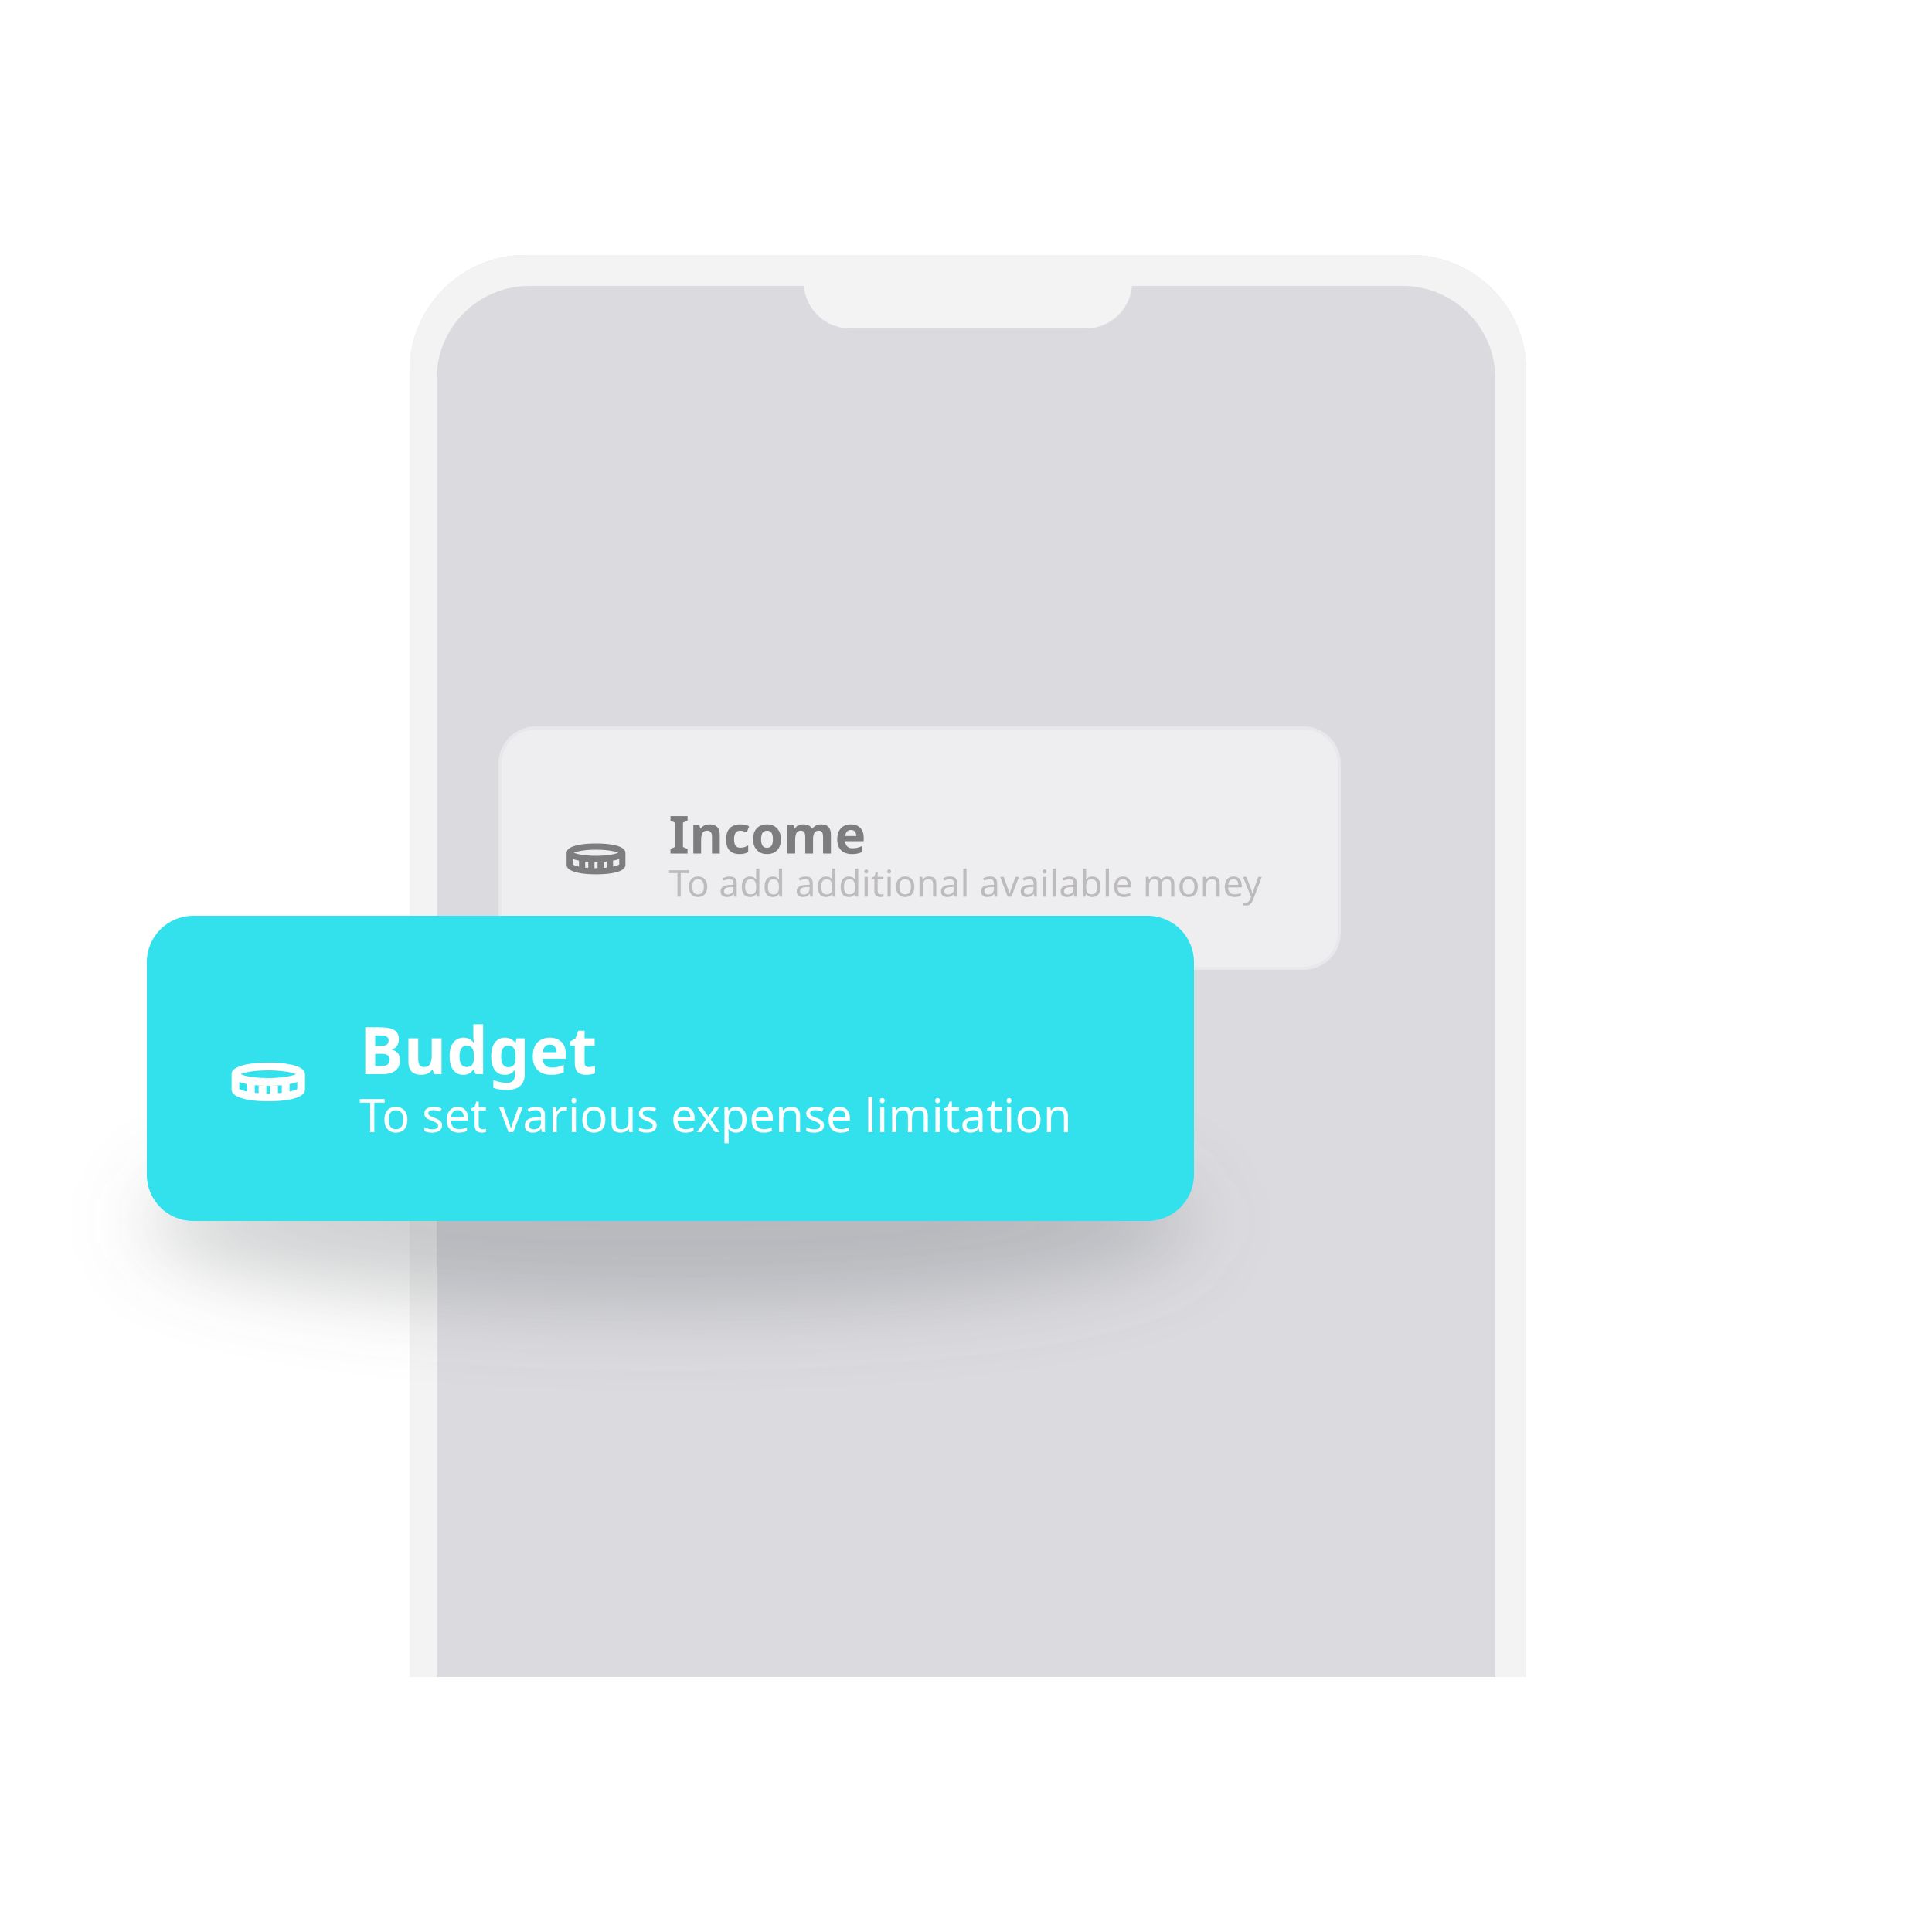
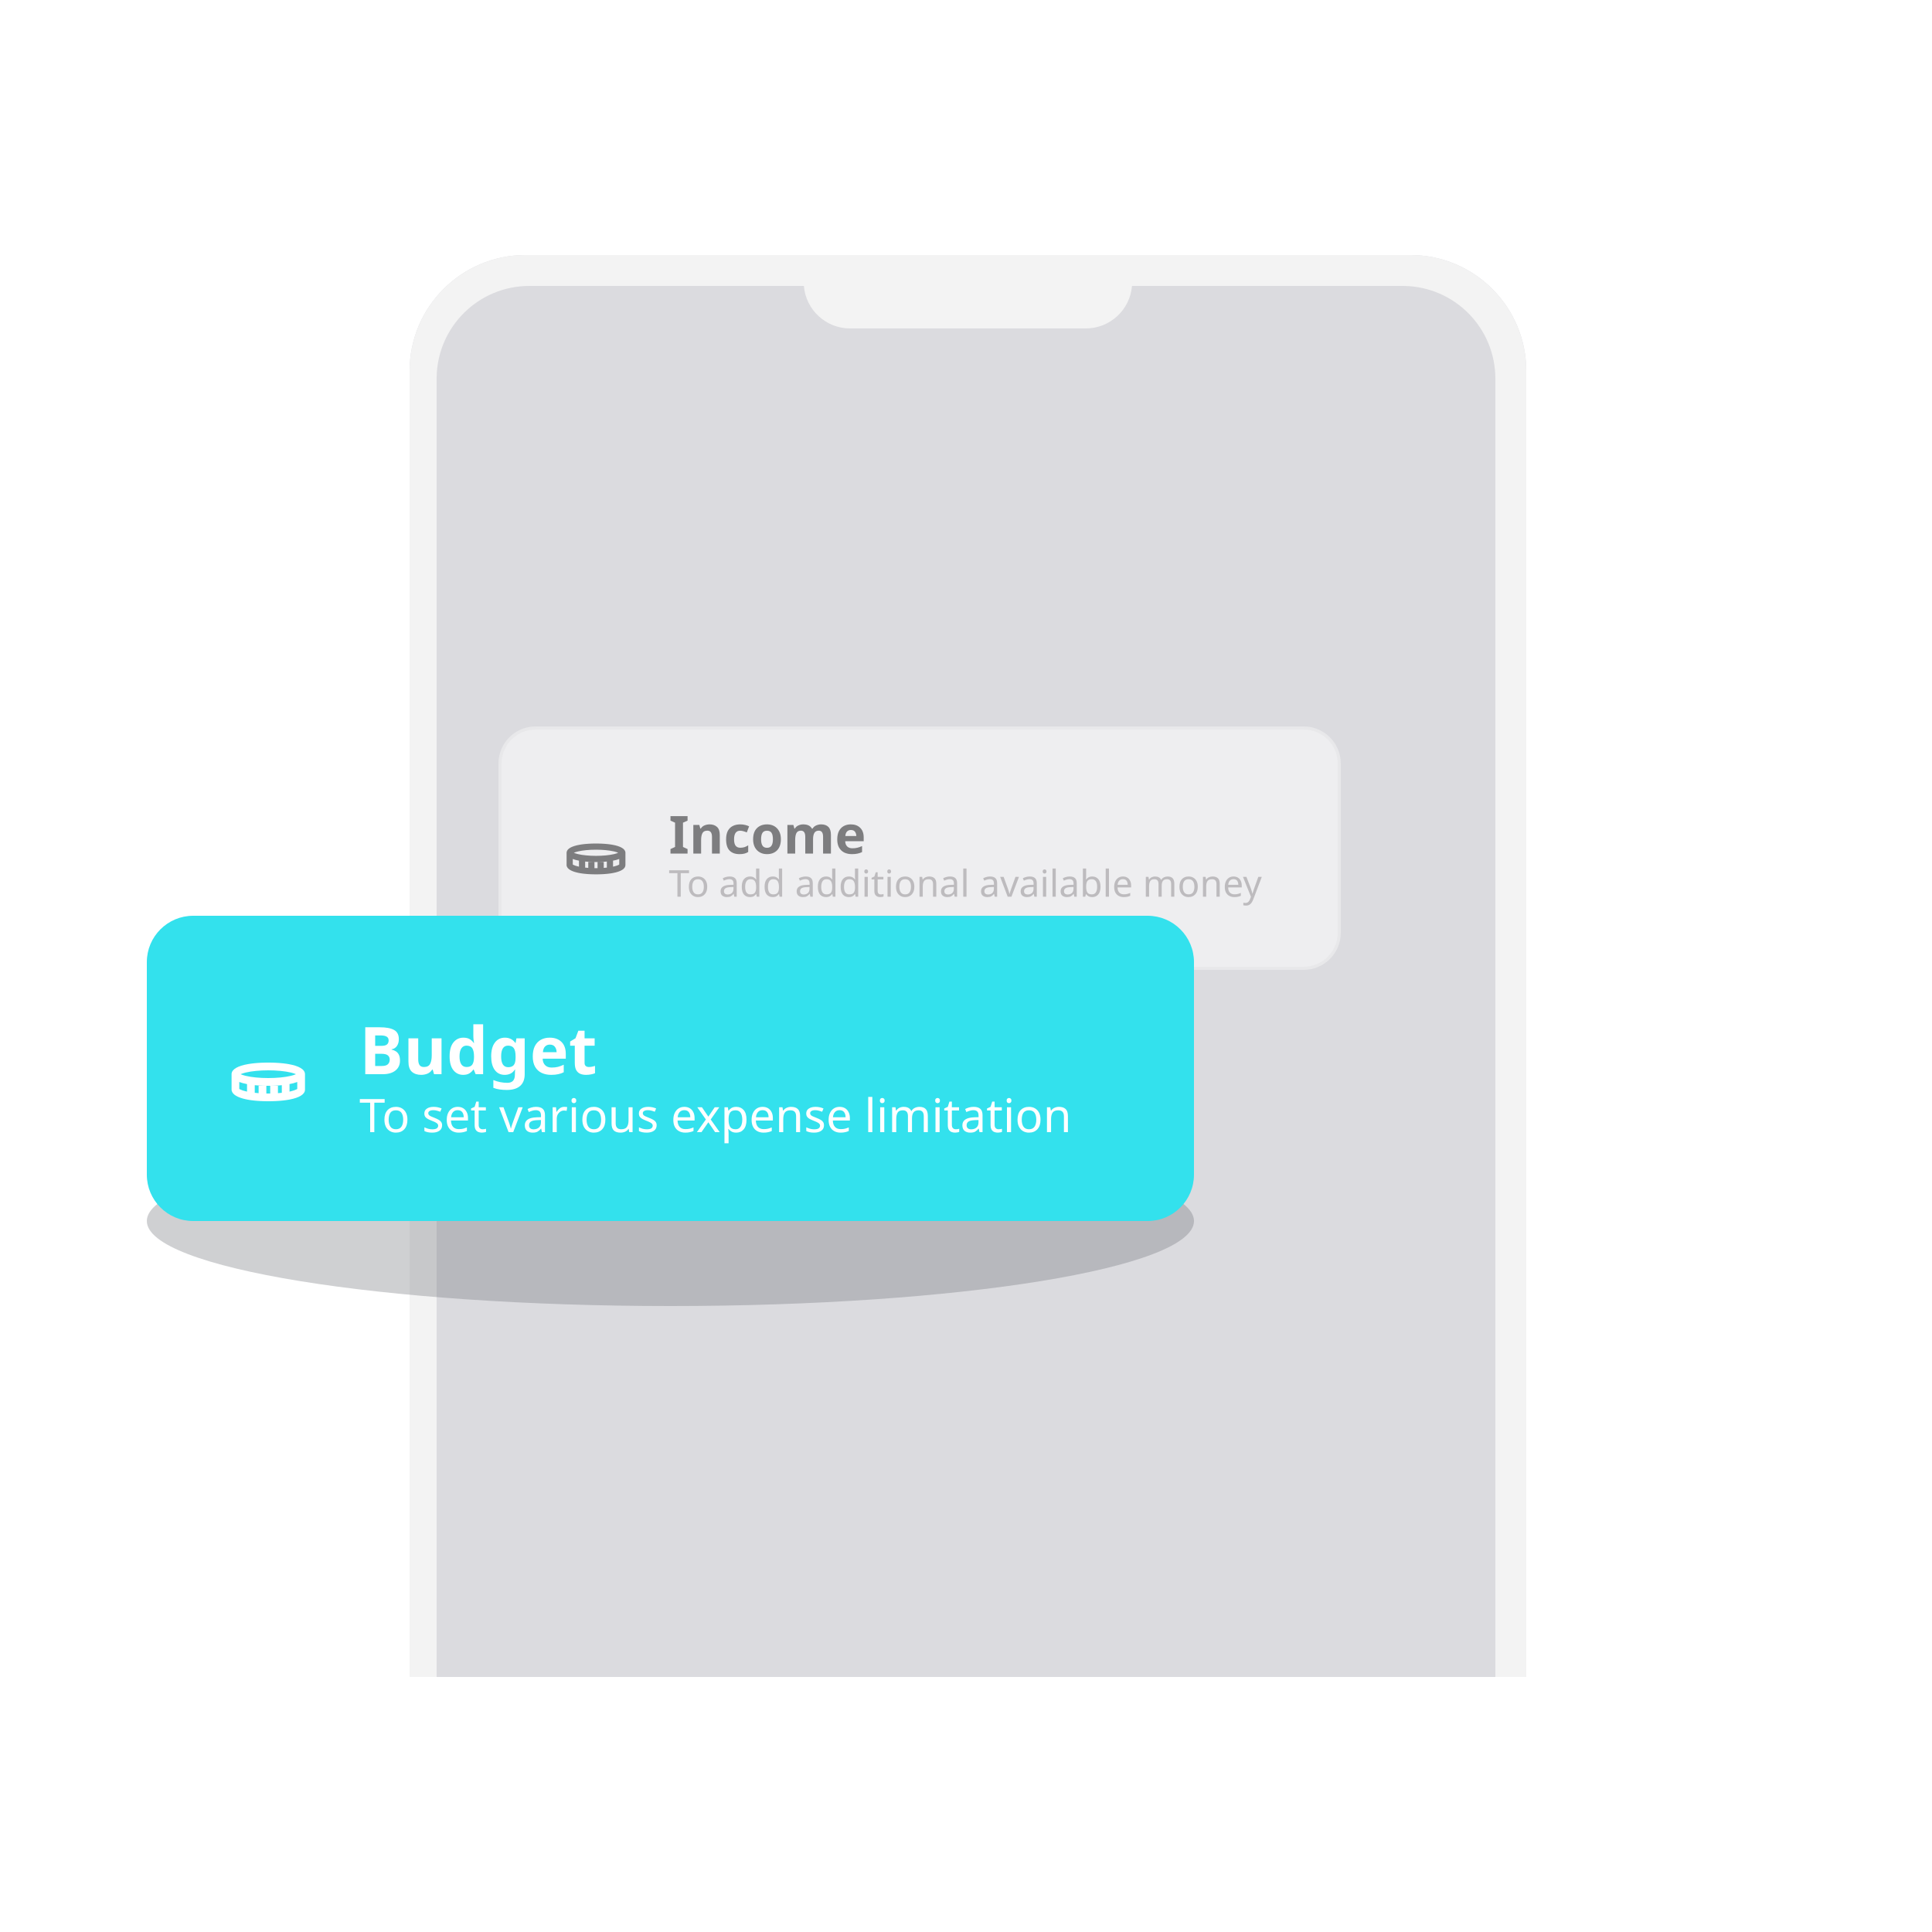
<svg xmlns="http://www.w3.org/2000/svg" width="500px" height="500px" viewBox="0 0 500 500" version="1.1">
  <defs>
-     <filter x="-11.1%" y="-68.2%" width="122.1%" height="236.4%" filterUnits="objectBoundingBox" id="filter-1">
+     <filter x="-11.1%" y="-68.2%" width="122.1%" height="236.4%" filterUnits="objectBoundingBox">
      <feGaussianBlur stdDeviation="10" in="SourceGraphic" />
    </filter>
  </defs>
  <g id="Research-what-2" stroke="none" stroke-width="1" fill="none" fill-rule="evenodd">
    <rect fill="#FFFFFF" x="0" y="0" width="500" height="500" />
    <g id="Background" transform="translate(106, 66)">
-       <path d="M30,0 L259,0 C275.569,-3.04359188e-15 289,13.431 289,30 L289,368 L289,368 L0,368 L0,30 C-2.02906125e-15,13.431 13.431,3.04359188e-15 30,0 Z" id="Rectangle" fill="#DBDBDF" />
+       <path d="M30,0 L259,0 C275.569,-3.04359188e-15 289,13.431 289,30 L289,368 L289,368 L0,368 L0,30 C-2.02906125e-15,13.431 13.431,3.04359188e-15 30,0 Z" fill="#DBDBDF" />
      <path d="M259,0 C275.569,-3.04359188e-15 289,13.431 289,30 L289,368 L281,368 L281,32 C281,18.878 270.469,8.215 257.397,8.003 L257,8 L186.959,8 C186.451,14.16 181.291,19 175,19 L114,19 C107.709,19 102.549,14.16 102.041,8 L31,8 C17.878,8 7.215,18.531 7.003,31.603 L7,32 L7,368 L0,368 L0,30 C-2.02906125e-15,13.431 13.431,3.04359188e-15 30,0 L259,0 Z" id="Combined-Shape" fill="#F3F3F3" />
    </g>
    <g id="Group" transform="translate(129, 188)" opacity="0.522">
      <g id="Nav/-Quick-add">
-         <path d="M208.4,0.4 C210.941,0.4 213.241,1.43 214.905,3.095 C216.57,4.759 217.6,7.059 217.6,9.6 L217.6,9.6 L217.6,53.4 C217.6,55.941 216.57,58.241 214.905,59.905 C213.241,61.57 210.941,62.6 208.4,62.6 L208.4,62.6 L9.6,62.6 C7.059,62.6 4.759,61.57 3.095,59.905 C1.43,58.241 0.4,55.941 0.4,53.4 L0.4,53.4 L0.4,9.6 C0.4,7.059 1.43,4.759 3.095,3.095 C4.759,1.43 7.059,0.4 9.6,0.4 L9.6,0.4 Z" id="Rectangle" stroke="#F3F3F3" stroke-width="0.8" fill="#FFFFFF" />
+         <path d="M208.4,0.4 C210.941,0.4 213.241,1.43 214.905,3.095 C216.57,4.759 217.6,7.059 217.6,9.6 L217.6,9.6 L217.6,53.4 C217.6,55.941 216.57,58.241 214.905,59.905 C213.241,61.57 210.941,62.6 208.4,62.6 L208.4,62.6 L9.6,62.6 C7.059,62.6 4.759,61.57 3.095,59.905 C1.43,58.241 0.4,55.941 0.4,53.4 L0.4,53.4 L0.4,9.6 C0.4,7.059 1.43,4.759 3.095,3.095 C4.759,1.43 7.059,0.4 9.6,0.4 L9.6,0.4 Z" stroke="#F3F3F3" stroke-width="0.8" fill="#FFFFFF" />
        <g id="Icon/-Color/-Color" transform="translate(15.22794, 23.92405)">
-           <rect id="Rectangle" fill-opacity="0" fill="#FFFFFF" x="0" y="0" width="19.235" height="19.139" />
+           <rect fill-opacity="0" fill="#FFFFFF" x="0" y="0" width="19.235" height="19.139" />
          <path d="M10.018,6.38 L10.542,6.384 C10.715,6.386 10.886,6.39 11.055,6.395 L11.055,6.395 L11.555,6.415 L12.043,6.442 L12.516,6.477 L12.975,6.52 C13.05,6.527 13.124,6.536 13.198,6.544 L13.198,6.544 L13.632,6.599 C13.703,6.609 13.774,6.619 13.843,6.629 L13.843,6.629 L14.252,6.696 C16.314,7.061 17.632,7.746 17.632,8.772 L17.632,8.772 L17.632,11.962 C17.632,12.947 16.418,13.618 14.496,13.993 L14.252,14.038 L13.843,14.105 L13.632,14.135 L13.417,14.164 L12.975,14.215 L12.516,14.257 L12.043,14.292 L11.555,14.32 L11.431,14.325 L11.307,14.33 L10.8,14.346 L10.671,14.348 L10.542,14.351 L10.018,14.354 L9.883,14.354 L9.749,14.353 L9.218,14.345 L9.087,14.342 L8.957,14.338 L8.445,14.317 L8.319,14.311 L8.194,14.304 L7.702,14.27 L7.462,14.25 L6.994,14.204 L6.543,14.15 L6.109,14.087 L5.899,14.052 L5.694,14.015 L5.299,13.934 C3.713,13.585 2.654,13.015 2.438,12.21 L2.411,12.081 L2.404,11.962 L2.404,8.772 L2.411,8.651 C2.511,7.692 3.805,7.046 5.785,6.696 L5.785,6.696 L6.193,6.629 C6.333,6.608 6.475,6.589 6.619,6.57 L6.619,6.57 L7.062,6.52 L7.521,6.477 L7.994,6.442 L8.482,6.415 L8.482,6.415 L8.73,6.404 L9.237,6.388 C9.322,6.387 9.408,6.385 9.495,6.384 L9.495,6.384 L10.018,6.38 Z M12.823,11.038 L12.516,11.068 L12.043,11.103 L11.555,11.13 C11.473,11.134 11.39,11.137 11.307,11.14 L11.307,11.14 L10.8,11.156 L10.8,11.156 L10.542,11.161 L10.018,11.165 L9.495,11.161 C9.322,11.158 9.151,11.154 8.982,11.149 L8.982,11.149 L8.482,11.13 L7.994,11.103 L7.521,11.068 L7.212,11.038 L7.212,12.614 C7.472,12.642 7.739,12.667 8.014,12.687 L8.015,11.165 L9.618,11.165 L9.617,12.756 L10.018,12.759 C10.153,12.759 10.286,12.759 10.419,12.757 L10.419,11.165 L12.022,11.165 L12.023,12.687 C12.298,12.667 12.566,12.642 12.825,12.614 L12.823,11.038 Z M4.006,10.381 L4.005,11.807 L4.069,11.85 L4.181,11.913 C4.467,12.06 4.906,12.205 5.462,12.331 C5.51,12.342 5.559,12.353 5.608,12.363 L5.609,10.816 C5,10.701 4.461,10.556 4.006,10.381 Z M16.03,10.382 C15.532,10.573 14.932,10.728 14.252,10.848 L14.426,10.816 L14.426,12.362 L14.652,12.314 C15.128,12.202 15.512,12.077 15.781,11.95 L15.906,11.886 L15.992,11.835 L16.029,11.808 Z M10.018,7.975 C8.245,7.975 6.589,8.139 5.385,8.421 C4.969,8.518 4.622,8.626 4.362,8.737 L4.362,8.737 L4.284,8.772 L4.362,8.807 C4.579,8.899 4.855,8.99 5.183,9.074 L5.183,9.074 L5.385,9.124 C6.589,9.406 8.245,9.57 10.018,9.57 C11.792,9.57 13.448,9.406 14.652,9.124 C15.068,9.026 15.415,8.918 15.675,8.807 L15.675,8.807 L15.752,8.772 L15.675,8.737 C15.458,8.645 15.181,8.554 14.854,8.47 L14.854,8.47 L14.652,8.421 C13.448,8.139 11.792,7.975 10.018,7.975 Z" id="Combined-Shape" fill="#272727" fill-rule="nonzero" />
        </g>
        <text id="Income" font-family="LucidaGrande-Bold, Lucida Grande" font-size="13.6" font-weight="bold" fill="#272727">
          <tspan x="44.081" y="32.911">Income</tspan>
        </text>
        <text id="The-amount-you-could" font-family="LucidaGrande, Lucida Grande" font-size="9.6" font-weight="normal" fill="#A29E9F">
          <tspan x="44.081" y="44.071">To add additional available money</tspan>
        </text>
      </g>
    </g>
    <g id="Layer2" transform="translate(38, 237)">
      <ellipse id="Oval" fill-opacity="0.33" fill="#6D7278" filter="url(#filter-1)" cx="135.5" cy="79" rx="135.5" ry="22" />
-       <path d="M12,0 L259,0 C265.627,-1.21743675e-15 271,5.373 271,12 L271,67 C271,73.627 265.627,79 259,79 L12,79 C5.373,79 8.11624501e-16,73.627 0,67 L0,12 C-8.11624501e-16,5.373 5.373,2.99379359e-15 12,0 Z" id="Rectangle" fill="#33E1ED" />
+       <path d="M12,0 L259,0 C265.627,-1.21743675e-15 271,5.373 271,12 L271,67 C271,73.627 265.627,79 259,79 L12,79 C5.373,79 8.11624501e-16,73.627 0,67 L0,12 C-8.11624501e-16,5.373 5.373,2.99379359e-15 12,0 Z" fill="#33E1ED" />
      <g id="Icon/-Light/-Color" transform="translate(18.93015, 30)" fill="#FFFFFF">
-         <rect id="Rectangle" fill-opacity="0" x="0" y="0" width="24" height="24" />
+         <rect fill-opacity="0" x="0" y="0" width="24" height="24" />
        <path d="M12.5,8 L13.154,8.005 C13.369,8.008 13.582,8.013 13.793,8.019 L13.793,8.019 L14.417,8.044 L15.026,8.078 L15.616,8.122 L16.188,8.175 C16.282,8.185 16.375,8.195 16.467,8.206 L16.467,8.206 L17.009,8.275 C17.098,8.287 17.186,8.3 17.272,8.313 L17.272,8.313 L17.782,8.396 C20.355,8.854 22,9.714 22,11 L22,11 L22,15 C22,16.242 20.467,17.086 18.045,17.555 L17.782,17.604 L17.272,17.687 L17.009,17.725 L16.741,17.761 L16.188,17.825 L15.616,17.878 L15.026,17.922 L14.417,17.956 L14.263,17.963 L14.107,17.97 L13.475,17.989 L13.154,17.995 L12.5,18 L12.331,18 L12.164,17.999 L11.501,17.988 L11.338,17.984 L11.176,17.979 L10.537,17.953 L10.379,17.945 L10.223,17.936 L9.61,17.894 L9.46,17.882 L9.311,17.869 L8.727,17.812 L8.163,17.743 L7.622,17.664 L7.36,17.62 L7.104,17.574 L6.611,17.473 C4.615,17.032 3.289,16.308 3.035,15.285 L3.009,15.15 L3,15 L3,11 L3.006,10.868 C3.115,9.655 4.733,8.838 7.218,8.396 L7.218,8.396 L7.728,8.313 C7.901,8.287 8.078,8.262 8.259,8.239 L8.259,8.239 L8.812,8.175 L9.384,8.122 L9.974,8.078 L10.583,8.044 C10.685,8.039 10.789,8.034 10.893,8.03 L10.893,8.03 L11.525,8.011 L11.525,8.011 L11.846,8.005 L12.5,8 Z M16,13.842 L15.616,13.878 L15.026,13.922 L14.417,13.956 C14.315,13.961 14.211,13.966 14.107,13.97 L14.107,13.97 L13.475,13.989 L13.475,13.989 L13.154,13.995 L12.5,14 L11.846,13.995 C11.631,13.992 11.418,13.987 11.207,13.981 L11.207,13.981 L10.583,13.956 L9.974,13.922 L9.384,13.878 L9,13.842 L9,15.817 C9.323,15.853 9.657,15.884 10,15.909 L10,14 L12,14 L12,15.996 C12.166,15.999 12.333,16 12.5,16 C12.668,16 12.835,15.999 13.001,15.996 L13,14 L15,14 L15.002,15.909 C15.344,15.884 15.678,15.853 16.002,15.817 L16,13.842 Z M4.999,13.018 L4.997,14.805 L5.077,14.86 L5.217,14.938 C5.573,15.123 6.121,15.305 6.815,15.463 L6.999,15.504 L7,13.563 C6.24,13.418 5.566,13.237 4.999,13.018 Z M20,13.018 C19.379,13.258 18.631,13.453 17.782,13.604 L18,13.562 L18,15.503 L18.281,15.441 C18.887,15.298 19.375,15.137 19.711,14.974 L19.846,14.905 L19.953,14.84 L20,14.807 Z M12.5,10 C10.287,10 8.221,10.206 6.719,10.559 C6.199,10.681 5.767,10.817 5.442,10.956 L5.442,10.956 L5.345,11 L5.442,11.044 C5.713,11.16 6.058,11.273 6.466,11.379 L6.466,11.379 L6.719,11.441 C8.221,11.794 10.287,12 12.5,12 C14.713,12 16.779,11.794 18.281,11.441 C18.801,11.319 19.233,11.183 19.558,11.044 L19.558,11.044 L19.654,11 L19.558,10.956 C19.287,10.84 18.942,10.727 18.534,10.621 L18.534,10.621 L18.281,10.559 C16.779,10.206 14.713,10 12.5,10 Z" id="Combined-Shape" fill-rule="nonzero" />
      </g>
      <text id="Income" font-family="LucidaGrande-Bold, Lucida Grande" font-size="17" font-weight="bold" fill="#FFFFFF">
        <tspan x="55" y="41">Budget</tspan>
      </text>
      <text id="To-set-various-expen" font-family="LucidaGrande, Lucida Grande" font-size="12" font-weight="normal" fill="#FFFFFF">
        <tspan x="55" y="56">To set various expense limitation</tspan>
      </text>
    </g>
  </g>
</svg>
